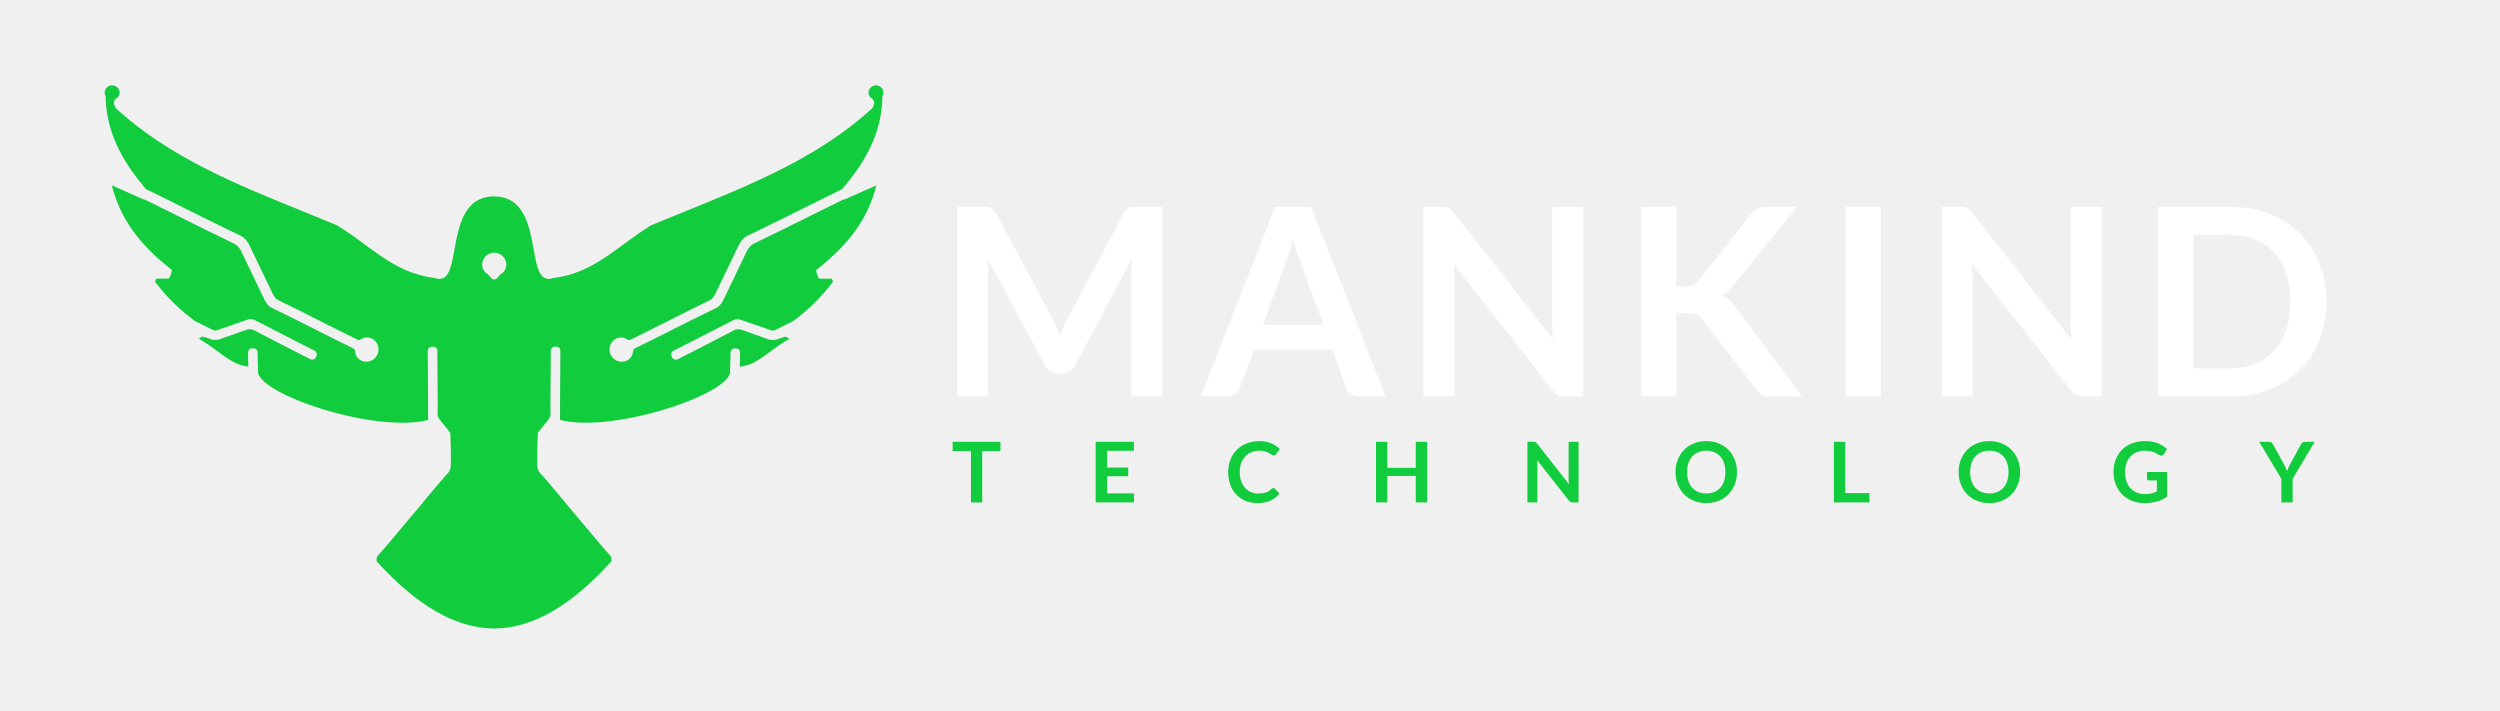
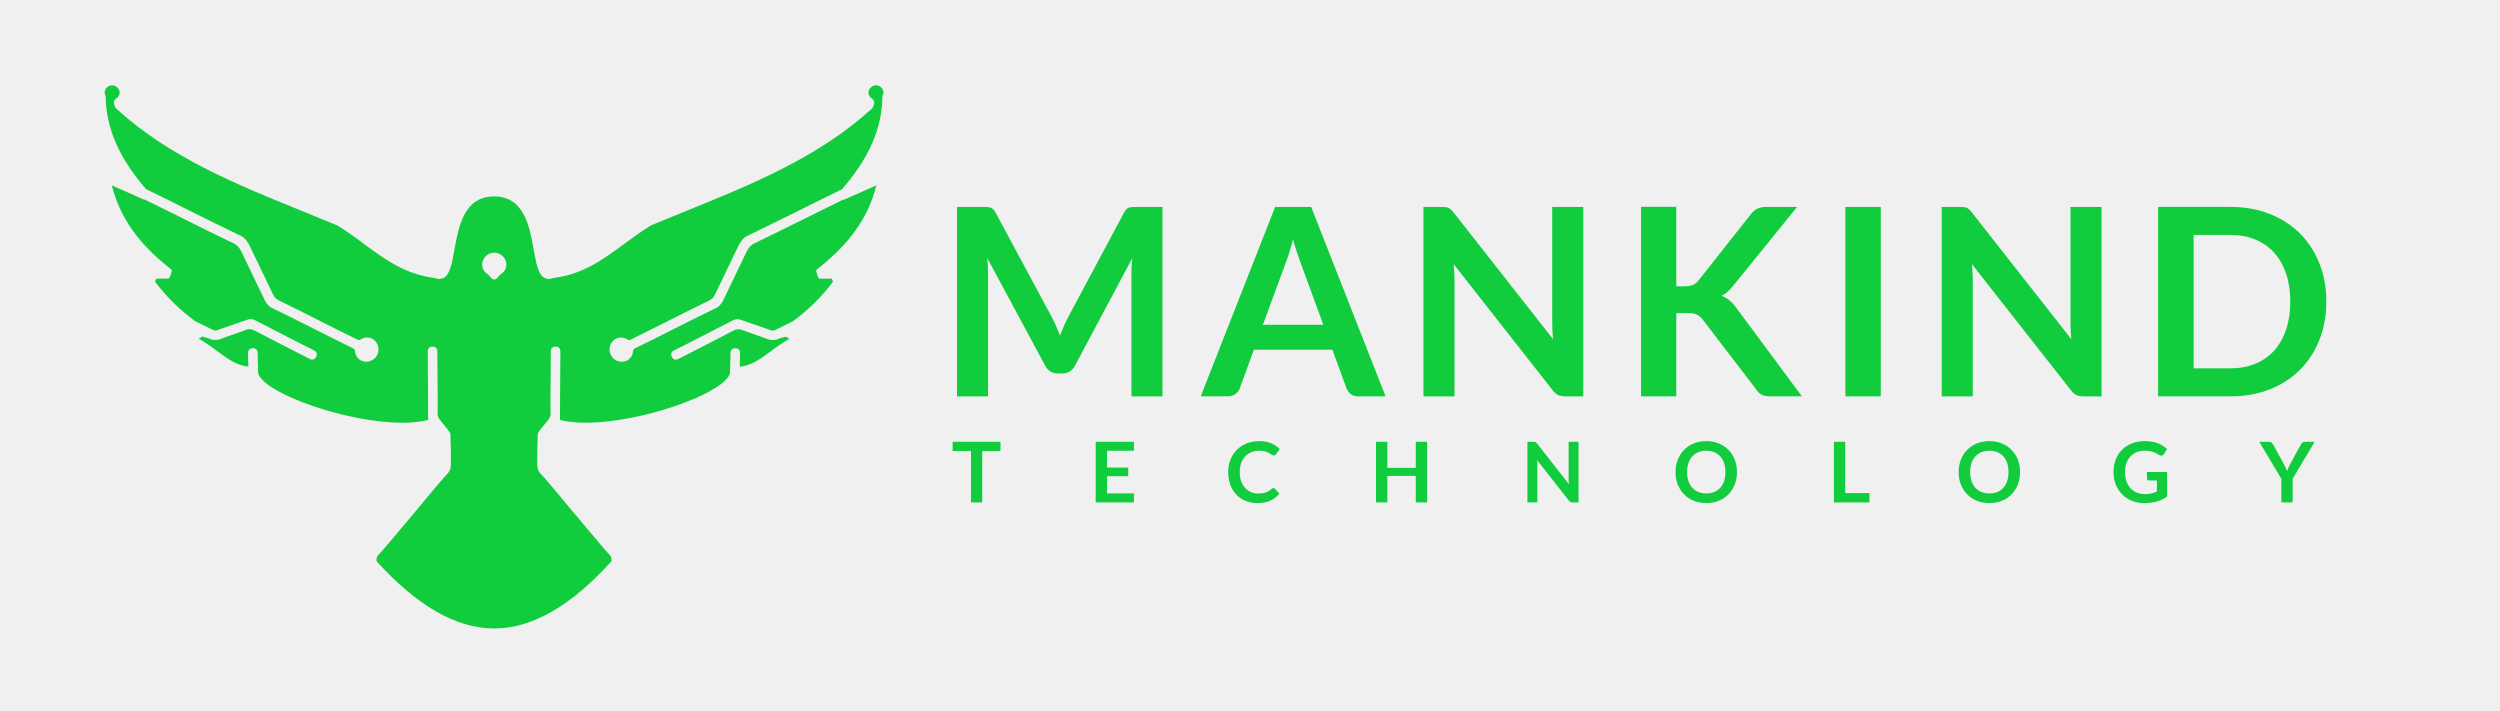
<svg xmlns="http://www.w3.org/2000/svg" id="Capa_1" version="1.1" viewBox="0 0 1192.66 338.82">
  <defs>
    <style>
      .st0 {
        isolation: isolate;
      }

      .st1 {
-         fill: #fff;
+         fill: #11cc3d;
      }

      .st2 {
        fill: #11cc3d;
      }
    </style>
  </defs>
  <path class="st2" d="M418.09,88.43c-2.54,1.17-5.1,2.28-7.59,3.35s-5.11,2.21-7.64,3.38c-.19.09-.4.11-.61.07-5.48,2.68-11.05,5.45-16.63,8.22-8.76,4.35-17.81,8.85-26.45,13-1.11.79-2.03,1.81-2.7,3l-11.53,24c-.16.3-1.43,2.58-3,3.33-4.8,2.28-12.51,6.17-20,9.92-7.23,3.65-14.06,7.09-18.58,9.26-1,.48-1.32.76-1.37,1.67-.17,2.54-2.12,4.6-4.65,4.91-3.21.39-6.12-1.89-6.52-5.1-.22-1.77.38-3.53,1.63-4.8,1.76-1.85,4.59-2.17,6.72-.76h0c.59.46,1.41.46,2,0,3.93-1.91,9.82-4.89,16.06-8,8.17-4.13,16.62-8.4,21.77-10.85.89-.64,1.6-1.49,2.08-2.48l11.4-23.69c.19-.36,1.77-3.25,3.71-4.18,8.3-4,17-8.29,25.42-12.48,6.66-3.31,13.53-6.74,20.18-10,9.21-10.91,18.6-24.58,19.21-43.48-.18-.29-.18-.65,0-.94.42-.66.56-1.47.38-2.23-.19-.94-.75-1.75-1.55-2.28-.76-.5-1.69-.68-2.58-.5-.92.19-1.73.72-2.27,1.49-1.07,1.39-.81,3.38.58,4.45.08.06.16.12.25.17,1.13.64,1.57,2.04,1,3.21-.08.26-.17.5-.27.75l-.14.39c-.05.15-.14.28-.25.39-25.44,23.35-57.77,36.44-89,49.1-5.44,2.21-11.07,4.49-16.57,6.78-4.53,2.77-8.71,5.85-12.76,8.83-10.23,7.54-19.89,14.65-34,16.31-1.32.61-2.84.57-4.13-.09-2.95-1.66-3.88-6.83-5.07-13.37-2-11.33-4.61-25.44-18.89-25.49h-.05c-14.3.08-16.85,14.17-18.9,25.49-1.19,6.54-2.12,11.71-5.08,13.37-1.31.67-2.85.7-4.18.08-14-1.65-23.71-8.76-33.94-16.3-4-3-8.23-6.06-12.76-8.83-5.49-2.29-11.12-4.57-16.56-6.78-31.26-12.66-63.58-25.72-89.02-49.1-.11-.11-.2-.24-.25-.39l-.15-.39c-.09-.25-.18-.49-.26-.75-.57-1.17-.13-2.57,1-3.21,1.48-.91,1.94-2.85,1.03-4.33-.06-.1-.13-.19-.2-.29-.54-.77-1.34-1.3-2.26-1.49-.9-.18-1.83,0-2.59.5-.8.52-1.36,1.34-1.56,2.28-.18.76-.04,1.57.38,2.23.18.31.18.69,0,1,.66,18.85,10.06,32.52,19.21,43.4,6.64,3.22,13.52,6.65,20.17,10,8.42,4.19,17.13,8.52,25.43,12.48,1.94.93,3.52,3.82,3.69,4.14l11.43,23.76c.47.97,1.18,1.82,2.06,2.45,5.16,2.45,13.61,6.72,21.78,10.85,6.24,3.15,12.13,6.13,16.05,8,.87.42,1.28.48,2,0,2.12-1.41,4.95-1.09,6.71.76,2.26,2.31,2.22,6.01-.09,8.27-1.27,1.24-3.04,1.84-4.8,1.63-2.53-.31-4.48-2.37-4.65-4.91-.05-.91-.35-1.19-1.37-1.67-4.52-2.17-11.35-5.61-18.58-9.26-7.45-3.75-15.15-7.64-20-9.92-1.57-.75-2.83-3-3-3.29l-11.59-24.11c-.67-1.15-1.58-2.15-2.67-2.91-8.63-4.12-17.68-8.61-26.43-13-5.59-2.78-11.16-5.55-16.64-8.23-.21.04-.42.02-.61-.07-2.48-1.15-5.04-2.28-7.55-3.37s-5-2.18-7.59-3.35c3.91,15.42,12.64,27.79,28.28,40.06.31.26.44.67.32,1.06l-.94,2.71c-.14.38-.5.64-.9.65h-5.46l-.72,1.42c5.44,7.23,11.92,13.61,19.23,18.94l2.08,1c2.21,1.07,4.31,2.08,6.42,3.16.62.33,1.36.35,2,.06,3.4-1.21,6.87-2.4,10.22-3.54l4-1.38c1.14-.48,2.43-.45,3.55.08,1.51.76,5.47,2.79,10,5.12,7,3.6,15.68,8.08,18.08,9.23.76.36,2.32,1.12,1.33,3.18-.22.59-.68,1.06-1.27,1.3-.69.16-1.41.03-2-.36-3.17-1.56-22.78-11.64-26.13-13.46-1.29-.75-2.86-.84-4.22-.23-1.86.7-3.77,1.36-5.61,2-2,.7-4.13,1.42-6.17,2.2-1.94.8-4.14.71-6-.26-1-.29-2-.56-2.83-.82l-1.8,1c2.97,1.73,5.82,3.65,8.54,5.75,5.07,3.74,9.87,7.29,15.14,7.54-.07-2.77-.13-5-.15-6.08,0-.83,0-2.57,2.24-2.62.63-.05,1.25.14,1.73.55.47.55.69,1.28.6,2,0,1.1.09,3.86.19,7.26.05.28.05.56,0,.84v.99c.25,1.43,1.62,3.82,6.69,7.09,15.27,9.88,54.46,20.64,74.42,15.47,0-.12.08-.27.12-.39h0c-.07-.3-.1-.6-.1-.9,0-2.91,0-14-.1-22.17,0-4.08-.06-7.49-.06-8.93,0-.84,0-2.57,2.28-2.58.63-.04,1.25.17,1.73.58.46.56.67,1.28.56,2,0,1.25,0,4.74.07,8.78.07,7.93.17,17.79.06,20.19-.07,1.55.27,2.42,1.58,4l.83,1c1,1.17,2.07,2.49,3.08,3.87.48.55.71,1.27.63,2,.1,4,.16,6.25.2,6.74v7.25c.08,1.61-.54,3.18-1.71,4.3-1.56,1.6-6.25,7.17-10.16,11.84-2.14,2.69-4.62,5.66-7.56,9.06-7.16,8.57-13.24,15.84-15.14,17.8-.59.53-.91,1.31-.86,2.11v.86c19.35,21.25,37.5,31.78,55.65,32.09h.85c18.14-.31,36.32-10.81,55.57-32.1v-.86c.05-.8-.27-1.58-.87-2.11-1.89-2-7.72-8.92-15.14-17.82-2.93-3.38-5.41-6.35-7.57-9.06-3.9-4.65-8.59-10.22-10.14-11.82-1.18-1.12-1.8-2.7-1.72-4.32,0-4.56.05-6.14.05-6.73-.01-.17-.01-.33,0-.5,0-.49.1-2.76.19-6.74-.07-.72.16-1.45.63-2,1-1.38,2.11-2.7,3.09-3.87l.83-1c1.31-1.59,1.65-2.46,1.58-4-.11-2.4,0-12.26.06-20.19,0-4,.07-7.53.07-8.78-.11-.72.1-1.44.56-2,.47-.42,1.08-.63,1.71-.58h0c2.29,0,2.29,1.74,2.29,2.58,0,1.43,0,4.81-.06,8.86-.06,8.15-.15,19.32-.11,22.24,0,.3-.02.61-.09.9h0c0,.12.08.27.11.39,20,5.16,59.16-5.59,74.43-15.47,5.07-3.27,6.44-5.66,6.69-7.09v-.85h0c-.07-.31-.07-.62,0-.93.1-3.4.17-6.16.19-7.26-.1-.72.11-1.45.59-2,.48-.42,1.11-.62,1.74-.55,2.29,0,2.25,1.79,2.24,2.62,0,1.09-.08,3.31-.16,6.08,5.28-.25,10.08-3.8,15.14-7.54,2.73-2.09,5.58-4.01,8.55-5.75l-1.8-1-2.83.82c-1.88.98-4.09,1.08-6.05.26-2-.78-4.13-1.5-6.17-2.2-1.84-.63-3.74-1.29-5.6-2-1.36-.61-2.93-.52-4.22.23-3.35,1.82-23,11.9-26.14,13.46-.59.39-1.31.52-2,.36-.59-.24-1.05-.71-1.27-1.3-1-2.06.57-2.82,1.32-3.18,2.41-1.15,11.1-5.63,18.09-9.23,4.51-2.33,8.47-4.36,10-5.12,1.12-.53,2.41-.56,3.55-.08l4,1.38c3.36,1.14,6.83,2.33,10.23,3.54.64.29,1.38.27,2-.06,2.11-1.08,4.2-2.09,6.42-3.16l2.07-1c7.31-5.33,13.79-11.71,19.23-18.94l-.71-1.42h-5.47c-.41,0-.77-.27-.91-.65l-.92-2.71c-.12-.38,0-.8.31-1.06,15.72-12.31,24.46-24.68,28.36-40.1h0ZM239,130.72c-.45.34-.85.74-1.19,1.19-.62.73-1.21,1.43-2,1.43h-.08c-.81,0-1.4-.7-2-1.43-.34-.45-.74-.85-1.19-1.19-2.18-1.33-3.09-4.03-2.16-6.4,1.1-2.99,4.42-4.52,7.41-3.42,1.59.58,2.84,1.84,3.42,3.42.93,2.39,0,5.1-2.21,6.4h0Z" />
  <g class="st0">
    <path class="st1" d="M503.91,155.75c.6,1.44,1.2,2.89,1.78,4.34.58-1.5,1.19-2.98,1.81-4.44s1.29-2.85,2-4.19l26.75-50.06c.33-.62.68-1.12,1.03-1.5.35-.38.75-.65,1.19-.81.44-.17.93-.27,1.47-.31s1.19-.06,1.94-.06h12.69v90.38h-14.81v-58.38c0-1.08.03-2.27.09-3.56.06-1.29.16-2.6.28-3.94l-27.31,51.25c-.62,1.17-1.44,2.07-2.44,2.72s-2.17.97-3.5.97h-2.31c-1.33,0-2.5-.32-3.5-.97s-1.81-1.55-2.44-2.72l-27.69-51.44c.17,1.38.28,2.72.34,4.03s.09,2.53.09,3.66v58.38h-14.81v-90.38h12.69c.75,0,1.4.02,1.94.06s1.03.15,1.47.31c.44.17.84.44,1.22.81s.73.88,1.06,1.5l27,50.19c.71,1.33,1.36,2.72,1.97,4.16h0Z" />
    <path class="st1" d="M661,189.09h-13c-1.46,0-2.66-.36-3.59-1.09-.94-.73-1.62-1.63-2.03-2.72l-6.75-18.44h-37.44l-6.75,18.44c-.33.96-.99,1.83-1.97,2.62s-2.18,1.19-3.59,1.19h-13.06l35.5-90.38h17.19l35.5,90.38h0ZM602.5,154.96h28.81l-11-30.06c-.5-1.33-1.05-2.91-1.66-4.72-.6-1.81-1.2-3.78-1.78-5.91-.58,2.12-1.16,4.1-1.72,5.94-.56,1.83-1.12,3.44-1.66,4.81l-11,29.94h0Z" />
    <path class="st1" d="M689.75,98.81c.5.06.95.19,1.34.38.4.19.78.46,1.16.81.38.35.79.82,1.25,1.41l47.44,60.44c-.17-1.46-.28-2.88-.34-4.28s-.09-2.7-.09-3.91v-54.94h14.81v90.38h-8.69c-1.33,0-2.44-.21-3.31-.62-.88-.42-1.73-1.17-2.56-2.25l-47.25-60.19c.12,1.33.22,2.66.28,3.97s.09,2.51.09,3.59v55.5h-14.81v-90.38h8.81c.75,0,1.38.03,1.88.09h-.01Z" />
    <path class="st1" d="M799.69,136.59h3.94c1.58,0,2.9-.22,3.94-.66s1.94-1.13,2.69-2.09l24.94-31.56c1.04-1.33,2.13-2.26,3.28-2.78s2.59-.78,4.34-.78h14.5l-30.44,37.56c-.96,1.17-1.88,2.15-2.75,2.94-.88.79-1.81,1.44-2.81,1.94,1.38.5,2.61,1.21,3.72,2.12,1.1.92,2.18,2.08,3.22,3.5l31.38,42.31h-14.88c-2,0-3.49-.28-4.47-.84s-1.8-1.38-2.47-2.47l-25.56-33.38c-.83-1.08-1.77-1.86-2.81-2.34s-2.52-.72-4.44-.72h-5.31v39.75h-16.81v-90.44h16.81v37.94h-.01Z" />
    <path class="st1" d="M897.25,189.09h-16.88v-90.38h16.88v90.38Z" />
    <path class="st1" d="M937,98.81c.5.06.95.19,1.34.38.4.19.78.46,1.16.81.38.35.79.82,1.25,1.41l47.44,60.44c-.17-1.46-.28-2.88-.34-4.28s-.09-2.7-.09-3.91v-54.94h14.81v90.38h-8.69c-1.33,0-2.44-.21-3.31-.62-.88-.42-1.73-1.17-2.56-2.25l-47.25-60.19c.12,1.33.22,2.66.28,3.97s.09,2.51.09,3.59v55.5h-14.81v-90.38h8.81c.75,0,1.38.03,1.88.09h-.01Z" />
    <path class="st1" d="M1109.81,143.9c0,6.62-1.1,12.71-3.31,18.25-2.21,5.54-5.31,10.31-9.31,14.31s-8.81,7.1-14.44,9.31c-5.62,2.21-11.85,3.31-18.69,3.31h-34.5v-90.38h34.5c6.83,0,13.06,1.12,18.69,3.34,5.62,2.23,10.44,5.33,14.44,9.31,4,3.98,7.1,8.74,9.31,14.28,2.21,5.54,3.31,11.62,3.31,18.25v.02ZM1092.62,143.9c0-4.96-.67-9.41-2-13.34-1.33-3.94-3.23-7.27-5.69-10s-5.45-4.82-8.97-6.28-7.49-2.19-11.91-2.19h-17.56v63.62h17.56c4.42,0,8.38-.73,11.91-2.19,3.52-1.46,6.51-3.55,8.97-6.28s4.35-6.06,5.69-10c1.33-3.94,2-8.38,2-13.34Z" />
  </g>
  <g class="st0">
    <g class="st0">
      <path class="st2" d="M477.29,210.76v4.42h-8.7v24.5h-5.38v-24.5h-8.74v-4.42h22.82Z" />
      <path class="st2" d="M540.95,210.76v4.28h-12.82v8.02h10.1v4.14h-10.1v8.18h12.82v4.3h-18.24v-28.92h18.24Z" />
      <path class="st2" d="M607.49,232.86c.29,0,.55.11.76.34l2.12,2.3c-1.17,1.45-2.62,2.57-4.33,3.34s-3.77,1.16-6.17,1.16c-2.15,0-4.08-.37-5.79-1.1-1.71-.73-3.18-1.75-4.39-3.06s-2.14-2.87-2.79-4.68c-.65-1.81-.97-3.79-.97-5.94s.36-4.16,1.08-5.97c.72-1.81,1.73-3.36,3.04-4.67s2.87-2.32,4.69-3.05,3.83-1.09,6.03-1.09,4.02.34,5.63,1.03,2.98,1.6,4.13,2.73l-1.8,2.5c-.11.16-.24.3-.41.42s-.4.18-.69.18-.62-.12-.94-.36-.73-.5-1.22-.78-1.12-.54-1.87-.78-1.71-.36-2.87-.36c-1.36,0-2.61.24-3.75.71s-2.12,1.15-2.94,2.03-1.46,1.95-1.92,3.21-.69,2.68-.69,4.25.23,3.07.69,4.34,1.08,2.33,1.87,3.2,1.71,1.53,2.78,1.99,2.21.69,3.44.69c.73,0,1.4-.04,1.99-.12.59-.08,1.14-.21,1.64-.38s.97-.4,1.42-.67.89-.61,1.33-1.01c.13-.12.27-.22.42-.29.15-.07.31-.11.48-.11h0Z" />
      <path class="st2" d="M680.83,239.68h-5.42v-12.64h-13.56v12.64h-5.42v-28.92h5.42v12.44h13.56v-12.44h5.42v28.92Z" />
      <path class="st2" d="M732.09,210.79c.16.02.3.06.43.12s.25.15.37.26.25.26.4.45l15.18,19.34c-.05-.47-.09-.92-.11-1.37-.02-.45-.03-.86-.03-1.25v-17.58h4.74v28.92h-2.78c-.43,0-.78-.07-1.06-.2-.28-.13-.55-.37-.82-.72l-15.12-19.26c.04.43.07.85.09,1.27s.03.8.03,1.15v17.76h-4.74v-28.92h2.82c.24,0,.44,0,.6.03h0Z" />
      <path class="st2" d="M828.65,225.22c0,2.12-.35,4.08-1.06,5.89s-1.7,3.37-2.98,4.69-2.82,2.35-4.62,3.09-3.79,1.11-5.98,1.11-4.18-.37-5.99-1.11-3.35-1.77-4.64-3.09c-1.29-1.32-2.28-2.88-2.99-4.69-.71-1.81-1.06-3.77-1.06-5.89s.35-4.08,1.06-5.89,1.7-3.37,2.99-4.69,2.83-2.35,4.64-3.09,3.8-1.11,5.99-1.11,4.18.37,5.98,1.12,3.34,1.78,4.62,3.09c1.28,1.31,2.27,2.87,2.98,4.68.71,1.81,1.06,3.77,1.06,5.89h0ZM823.13,225.22c0-1.59-.21-3.01-.63-4.27-.42-1.26-1.02-2.33-1.81-3.21s-1.74-1.55-2.87-2.02-2.4-.7-3.81-.7-2.69.23-3.82.7-2.1,1.14-2.89,2.02c-.79.88-1.4,1.95-1.83,3.21-.43,1.26-.64,2.68-.64,4.27s.21,3.01.64,4.27c.43,1.26,1.04,2.33,1.83,3.2.79.87,1.76,1.54,2.89,2.01s2.41.7,3.82.7,2.68-.23,3.81-.7,2.08-1.14,2.87-2.01,1.39-1.94,1.81-3.2.63-2.68.63-4.27Z" />
      <path class="st2" d="M880.27,235.24h11.58v4.44h-16.96v-28.92h5.38v24.48Z" />
      <path class="st2" d="M963.71,225.22c0,2.12-.35,4.08-1.06,5.89s-1.7,3.37-2.98,4.69c-1.28,1.32-2.82,2.35-4.62,3.09s-3.79,1.11-5.98,1.11-4.18-.37-5.99-1.11-3.35-1.77-4.64-3.09-2.28-2.88-2.99-4.69c-.71-1.81-1.06-3.77-1.06-5.89s.35-4.08,1.06-5.89,1.7-3.37,2.99-4.69,2.83-2.35,4.64-3.09,3.8-1.11,5.99-1.11,4.18.37,5.98,1.12,3.34,1.78,4.62,3.09c1.28,1.31,2.27,2.87,2.98,4.68s1.06,3.77,1.06,5.89h0ZM958.19,225.22c0-1.59-.21-3.01-.63-4.27-.42-1.26-1.02-2.33-1.81-3.21s-1.74-1.55-2.87-2.02-2.4-.7-3.81-.7-2.69.23-3.82.7-2.1,1.14-2.89,2.02c-.79.88-1.4,1.95-1.83,3.21-.43,1.26-.64,2.68-.64,4.27s.21,3.01.64,4.27c.43,1.26,1.04,2.33,1.83,3.2.79.87,1.76,1.54,2.89,2.01s2.41.7,3.82.7,2.68-.23,3.81-.7,2.08-1.14,2.87-2.01,1.39-1.94,1.81-3.2.63-2.68.63-4.27Z" />
      <path class="st2" d="M1023.23,235.72c1.21,0,2.27-.11,3.17-.33s1.76-.52,2.57-.91v-5.26h-3.62c-.35,0-.62-.1-.82-.29s-.3-.43-.3-.71v-3.04h9.62v11.7c-.73.53-1.5,1-2.29,1.39s-1.64.72-2.54.97-1.86.44-2.89.57-2.13.19-3.32.19c-2.11,0-4.05-.37-5.82-1.1-1.77-.73-3.31-1.75-4.6-3.06s-2.3-2.87-3.03-4.68c-.73-1.81-1.09-3.79-1.09-5.94s.35-4.17,1.06-5.98,1.71-3.37,3.01-4.68,2.88-2.32,4.73-3.04,3.93-1.08,6.24-1.08,4.4.35,6.13,1.05,3.19,1.61,4.39,2.73l-1.56,2.44c-.31.49-.71.74-1.22.74-.32,0-.65-.11-.98-.32-.43-.25-.86-.51-1.31-.76-.45-.25-.94-.47-1.48-.66s-1.15-.34-1.82-.46c-.67-.12-1.45-.18-2.33-.18-1.43,0-2.72.24-3.87.72s-2.14,1.17-2.95,2.06-1.44,1.97-1.88,3.22-.66,2.65-.66,4.2c0,1.67.23,3.15.7,4.45s1.12,2.4,1.96,3.29,1.84,1.58,3,2.05,2.43.71,3.8.71h0Z" />
      <path class="st2" d="M1093.73,228.44v11.24h-5.38v-11.24l-10.54-17.68h4.74c.47,0,.84.11,1.11.34s.5.51.69.86l5.3,9.66c.31.57.57,1.12.8,1.63.23.51.43,1.02.62,1.51.17-.51.37-1.02.59-1.53s.48-1.05.79-1.61l5.26-9.66c.15-.29.37-.57.66-.82s.67-.38,1.12-.38h4.76l-10.52,17.68Z" />
    </g>
  </g>
</svg>
